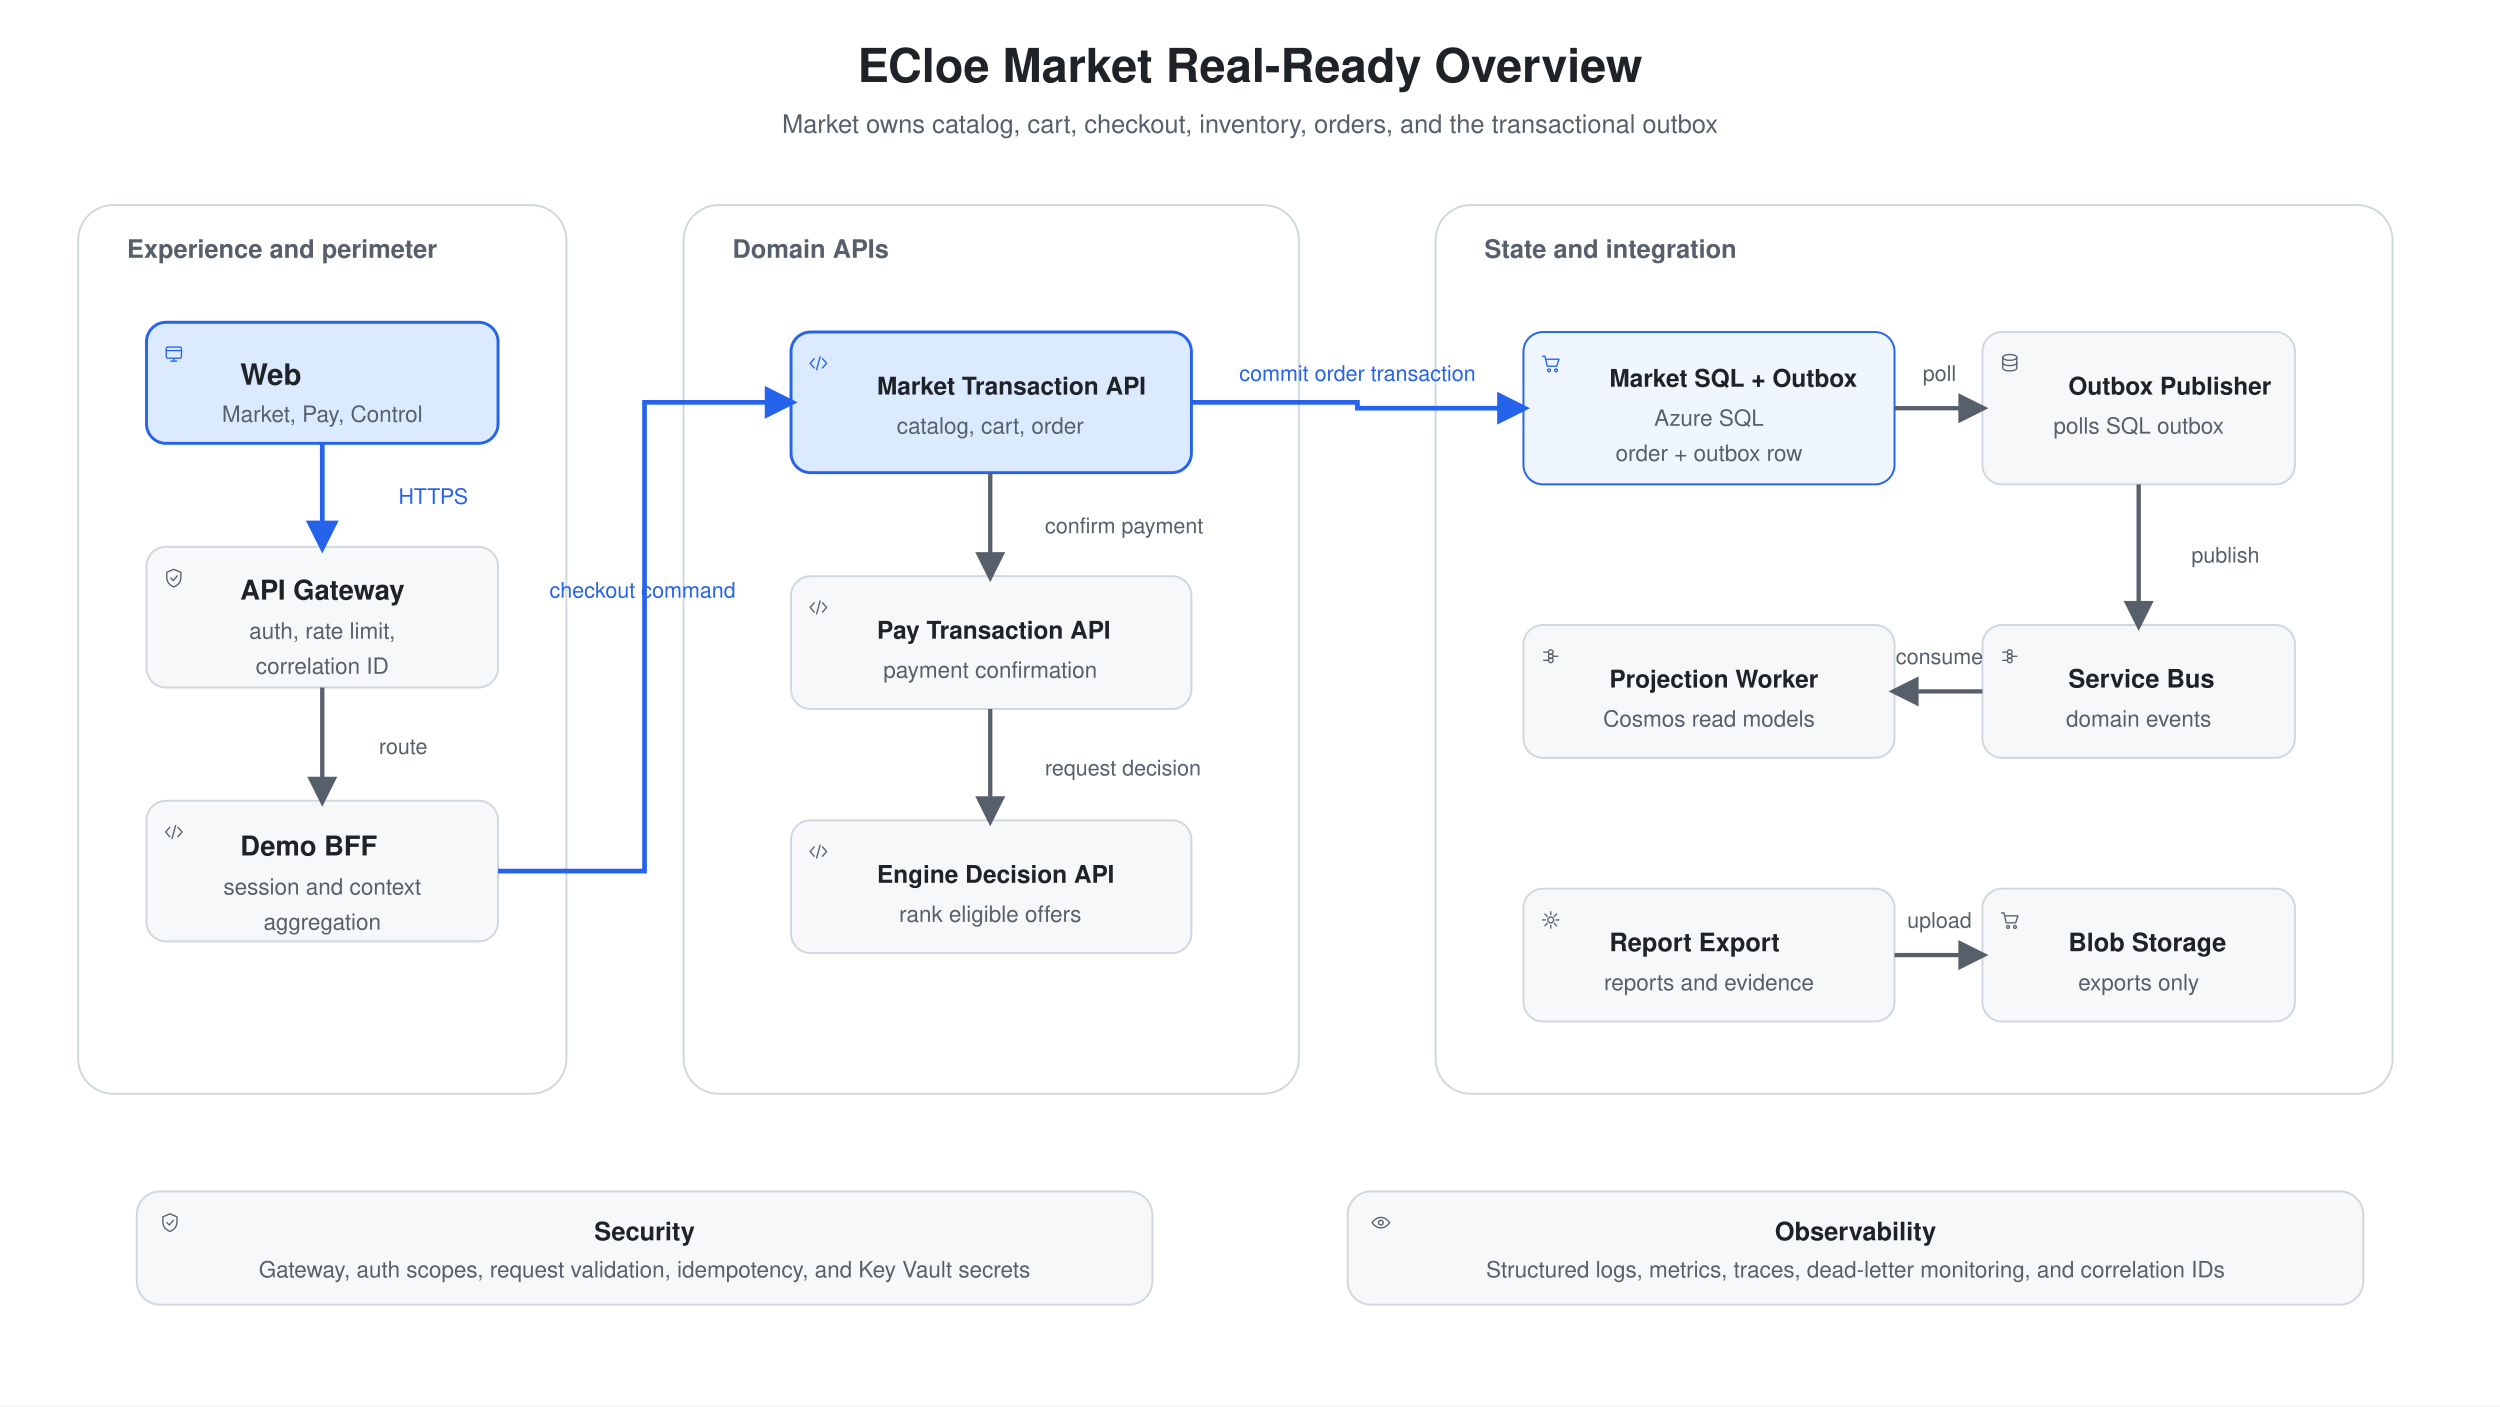
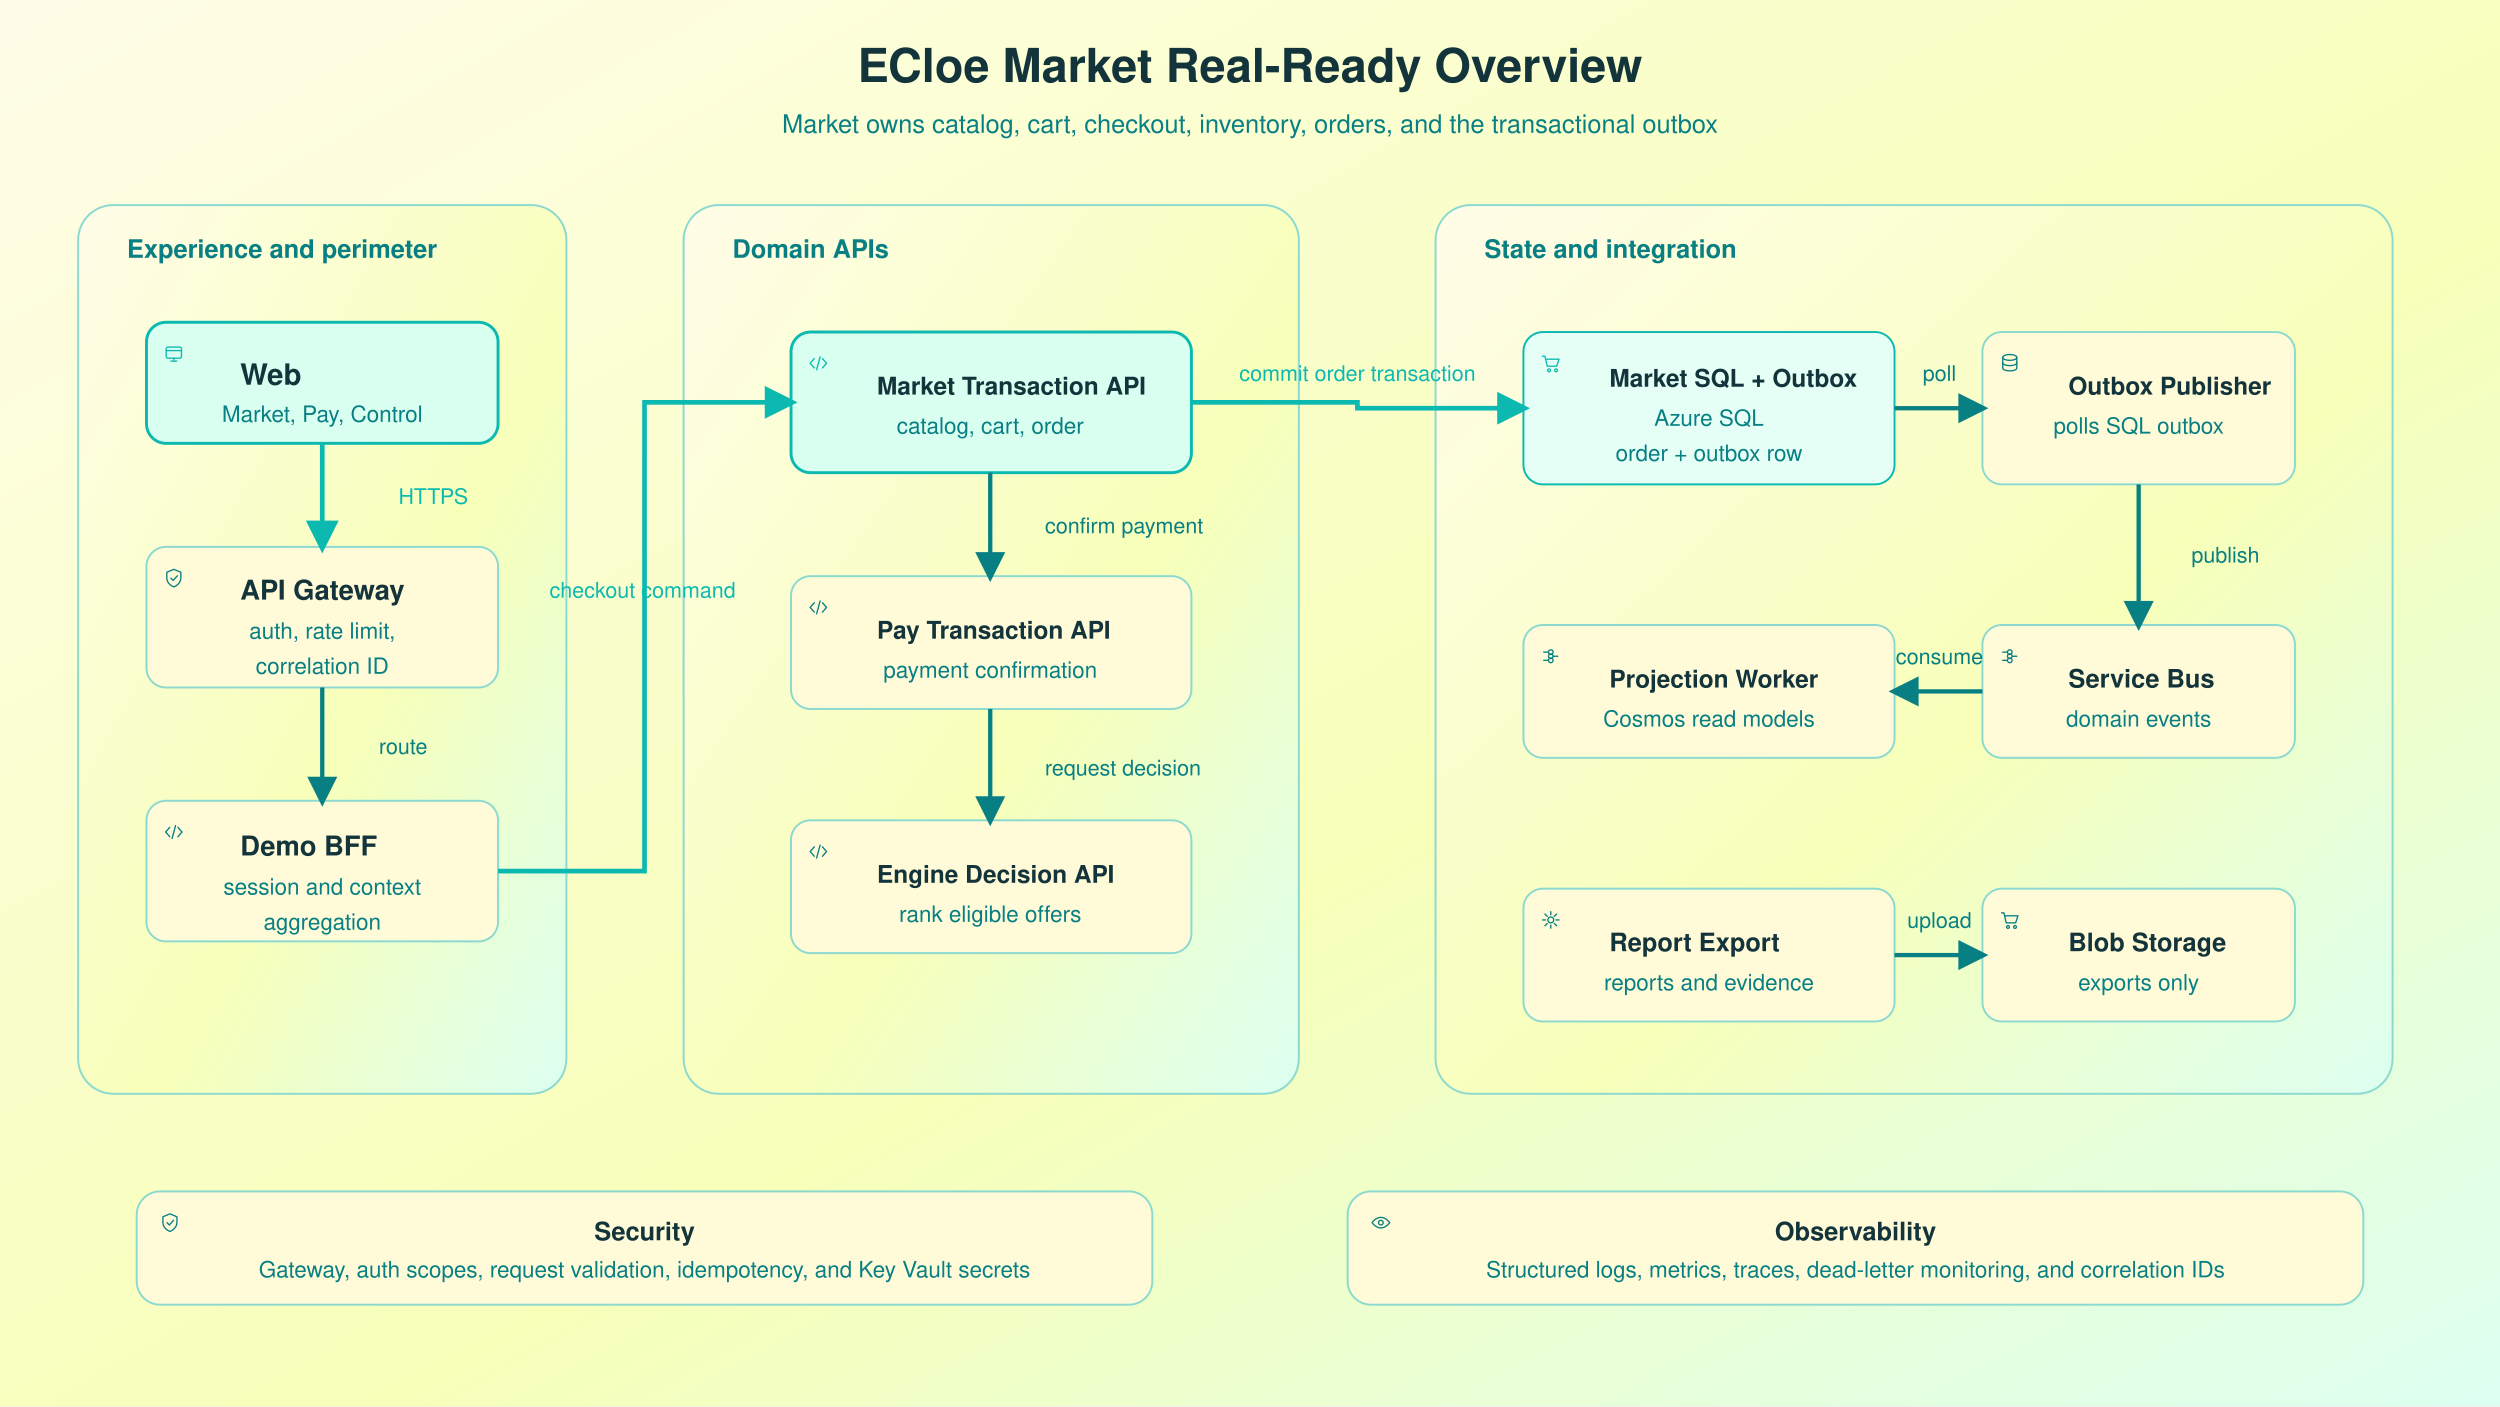
<svg xmlns="http://www.w3.org/2000/svg" viewBox="0 0 1280 720" role="img" aria-labelledby="title desc">
  <defs>
+     <linearGradient id="ecloeBg" x1="0" y1="0" x2="1" y2="1">
+       <stop offset="0%" stop-color="#fffde8" />
+       <stop offset="58%" stop-color="#f7ffb9" />
+       <stop offset="100%" stop-color="#dcfff0" />
+     </linearGradient>
    <marker id="arrow" viewBox="0 0 10 10" refX="8" refY="5" markerWidth="7" markerHeight="7" orient="auto-start-reverse">
-       <path d="M 0 0 L 10 5 L 0 10 z" fill="#57606a" />
+       <path d="M 0 0 L 10 5 L 0 10 z" fill="#087f83" />
    </marker>
    <marker id="arrow-blue" viewBox="0 0 10 10" refX="8" refY="5" markerWidth="7" markerHeight="7" orient="auto-start-reverse">
-       <path d="M 0 0 L 10 5 L 0 10 z" fill="#2563eb" />
+       <path d="M 0 0 L 10 5 L 0 10 z" fill="#0bb9b0" />
    </marker>
    <g id="icon-web" fill="none" stroke="currentColor" stroke-width="2.3" stroke-linecap="round" stroke-linejoin="round">
      <rect x="7" y="9" width="26" height="19" rx="3" />
      <path d="M7 15h26M15 33h10M20 28v5" />
    </g>
    <g id="icon-shield" fill="none" stroke="currentColor" stroke-width="2.3" stroke-linecap="round" stroke-linejoin="round">
      <path d="M20 5l12 5v9c0 8-5 13-12 16C13 32 8 27 8 19v-9l12-5z" />
      <path d="M15 20l4 4 7-8" />
    </g>
    <g id="icon-api" fill="none" stroke="currentColor" stroke-width="2.3" stroke-linecap="round" stroke-linejoin="round">
      <path d="M13 12l-7 8 7 8M27 12l7 8-7 8M23 9l-6 22" />
    </g>
    <g id="icon-wallet" fill="none" stroke="currentColor" stroke-width="2.3" stroke-linecap="round" stroke-linejoin="round">
      <path d="M7 13h24a4 4 0 0 1 4 4v13H9a4 4 0 0 1-4-4V12a4 4 0 0 1 4-4h20v5" />
      <path d="M27 22h8M29 22h1" />
    </g>
    <g id="icon-cart" fill="none" stroke="currentColor" stroke-width="2.3" stroke-linecap="round" stroke-linejoin="round">
      <path d="M6 8h4l4 17h16l4-12H13" />
      <circle cx="17" cy="32" r="2.4" />
      <circle cx="29" cy="32" r="2.4" />
    </g>
    <g id="icon-decision" fill="none" stroke="currentColor" stroke-width="2.3" stroke-linecap="round" stroke-linejoin="round">
      <path d="M8 13h8M8 27h8M24 20h8" />
      <circle cx="20" cy="13" r="4" />
      <circle cx="20" cy="27" r="4" />
      <circle cx="20" cy="20" r="4" />
    </g>
    <g id="icon-database" fill="none" stroke="currentColor" stroke-width="2.3" stroke-linecap="round" stroke-linejoin="round">
      <ellipse cx="20" cy="10" rx="12" ry="5" />
      <path d="M8 10v18c0 3 5 5 12 5s12-2 12-5V10" />
      <path d="M8 19c0 3 5 5 12 5s12-2 12-5" />
    </g>
    <g id="icon-bus" fill="none" stroke="currentColor" stroke-width="2.3" stroke-linecap="round" stroke-linejoin="round">
      <rect x="7" y="10" width="26" height="20" rx="4" />
      <path d="M11 16h18M11 22h12" />
      <path d="M14 34v-4M26 34v-4" />
    </g>
    <g id="icon-worker" fill="none" stroke="currentColor" stroke-width="2.3" stroke-linecap="round" stroke-linejoin="round">
      <circle cx="20" cy="20" r="5" />
      <path d="M20 6v5M20 29v5M6 20h5M29 20h5M10 10l4 4M26 26l4 4M30 10l-4 4M14 26l-4 4" />
    </g>
    <g id="icon-artifact" fill="none" stroke="currentColor" stroke-width="2.3" stroke-linecap="round" stroke-linejoin="round">
      <path d="M7 12h10l3 4h13v15H7z" />
      <path d="M15 25h10M20 20v10" />
    </g>
    <g id="icon-chart" fill="none" stroke="currentColor" stroke-width="2.3" stroke-linecap="round" stroke-linejoin="round">
      <path d="M8 31h24" />
      <rect x="10" y="20" width="5" height="11" rx="1" />
      <rect x="18" y="14" width="5" height="17" rx="1" />
      <rect x="26" y="9" width="5" height="22" rx="1" />
    </g>
    <g id="icon-doc" fill="none" stroke="currentColor" stroke-width="2.3" stroke-linecap="round" stroke-linejoin="round">
      <path d="M12 6h12l6 6v22H12z" />
      <path d="M24 6v8h6M16 20h12M16 26h12" />
    </g>
    <g id="icon-eye" fill="none" stroke="currentColor" stroke-width="2.3" stroke-linecap="round" stroke-linejoin="round">
      <path d="M5 20s6-9 15-9 15 9 15 9-6 9-15 9-15-9-15-9z" />
      <circle cx="20" cy="20" r="4" />
    </g>
  </defs>
-   <rect width="1280" height="720" fill="#ffffff" />
-   <text x="640" y="42" text-anchor="middle" font-family="Segoe UI, Helvetica, Arial, sans-serif" font-size="24" font-weight="700" fill="#1f2328">ECloe Market Real-Ready Overview</text>
-   <text x="640" y="68" text-anchor="middle" font-family="Segoe UI, Helvetica, Arial, sans-serif" font-size="13" fill="#57606a">Market owns catalog, cart, checkout, inventory, orders, and the transactional outbox</text>
-   <rect x="40" y="105" width="250" height="455" rx="18" fill="#ffffff" stroke="#d0d7de" />
-   <text x="65" y="132" font-family="Segoe UI, Helvetica, Arial, sans-serif" font-size="13" font-weight="700" fill="#57606a">Experience and perimeter</text>
-   <rect x="75" y="165" width="180" height="62" rx="10" fill="#dbeafe" stroke="#2563eb" stroke-width="1.5" data-card="true" />
-   <use href="#icon-web" transform="translate(83 175) scale(0.30)" color="#2563eb" aria-hidden="true" />
-   <text x="123" y="197" text-anchor="start" font-family="Segoe UI, Helvetica, Arial, sans-serif" font-size="15" font-weight="700" fill="#1f2328">Web</text>
-   <text x="165" y="216" text-anchor="middle" font-family="Segoe UI, Helvetica, Arial, sans-serif" font-size="11.5" fill="#57606a">Market, Pay, Control</text>
-   <rect x="75" y="280" width="180" height="72" rx="10" fill="#f6f8fa" stroke="#d0d7de" data-card="true" />
-   <use href="#icon-shield" transform="translate(83 290) scale(0.30)" color="#57606a" aria-hidden="true" />
-   <text x="123" y="307" text-anchor="start" font-family="Segoe UI, Helvetica, Arial, sans-serif" font-size="14" font-weight="700" fill="#1f2328">API Gateway</text>
-   <text x="165" y="327" text-anchor="middle" font-family="Segoe UI, Helvetica, Arial, sans-serif" font-size="11.5" fill="#57606a">auth, rate limit,</text>
-   <text x="165" y="345" text-anchor="middle" font-family="Segoe UI, Helvetica, Arial, sans-serif" font-size="11.5" fill="#57606a">correlation ID</text>
-   <rect x="75" y="410" width="180" height="72" rx="10" fill="#f6f8fa" stroke="#d0d7de" data-card="true" />
-   <use href="#icon-api" transform="translate(83 420) scale(0.30)" color="#57606a" aria-hidden="true" />
-   <text x="123" y="438" text-anchor="start" font-family="Segoe UI, Helvetica, Arial, sans-serif" font-size="14" font-weight="700" fill="#1f2328">Demo BFF</text>
-   <text x="165" y="458" text-anchor="middle" font-family="Segoe UI, Helvetica, Arial, sans-serif" font-size="11.5" fill="#57606a">session and context</text>
-   <text x="165" y="476" text-anchor="middle" font-family="Segoe UI, Helvetica, Arial, sans-serif" font-size="11.5" fill="#57606a">aggregation</text>
-   <line x1="165" y1="227" x2="165" y2="280" stroke="#2563eb" stroke-width="2.4" marker-end="url(#arrow-blue)" />
-   <text x="204" y="258" font-family="Segoe UI, Helvetica, Arial, sans-serif" font-size="11" fill="#2563eb">HTTPS</text>
-   <line x1="165" y1="352" x2="165" y2="410" stroke="#57606a" stroke-width="2.2" marker-end="url(#arrow)" />
-   <text x="194" y="386" font-family="Segoe UI, Helvetica, Arial, sans-serif" font-size="11" fill="#57606a">route</text>
-   <rect x="350" y="105" width="315" height="455" rx="18" fill="#ffffff" stroke="#d0d7de" />
-   <text x="375" y="132" font-family="Segoe UI, Helvetica, Arial, sans-serif" font-size="13" font-weight="700" fill="#57606a">Domain APIs</text>
-   <rect x="405" y="170" width="205" height="72" rx="10" fill="#dbeafe" stroke="#2563eb" stroke-width="1.5" data-card="true" />
-   <use href="#icon-api" transform="translate(413 180) scale(0.30)" color="#2563eb" aria-hidden="true" />
-   <text x="449" y="202" text-anchor="start" font-family="Segoe UI, Helvetica, Arial, sans-serif" font-size="12.5" font-weight="700" fill="#1f2328">Market Transaction API</text>
-   <text x="507" y="222" text-anchor="middle" font-family="Segoe UI, Helvetica, Arial, sans-serif" font-size="11.5" fill="#57606a">catalog, cart, order</text>
-   <rect x="405" y="295" width="205" height="68" rx="10" fill="#f6f8fa" stroke="#d0d7de" data-card="true" />
-   <use href="#icon-api" transform="translate(413 305) scale(0.30)" color="#57606a" aria-hidden="true" />
-   <text x="449" y="327" text-anchor="start" font-family="Segoe UI, Helvetica, Arial, sans-serif" font-size="12.5" font-weight="700" fill="#1f2328">Pay Transaction API</text>
-   <text x="507" y="347" text-anchor="middle" font-family="Segoe UI, Helvetica, Arial, sans-serif" font-size="11.5" fill="#57606a">payment confirmation</text>
-   <rect x="405" y="420" width="205" height="68" rx="10" fill="#f6f8fa" stroke="#d0d7de" data-card="true" />
-   <use href="#icon-api" transform="translate(413 430) scale(0.30)" color="#57606a" aria-hidden="true" />
-   <text x="449" y="452" text-anchor="start" font-family="Segoe UI, Helvetica, Arial, sans-serif" font-size="12.5" font-weight="700" fill="#1f2328">Engine Decision API</text>
-   <text x="507" y="472" text-anchor="middle" font-family="Segoe UI, Helvetica, Arial, sans-serif" font-size="11.5" fill="#57606a">rank eligible offers</text>
-   <polyline points="255,446 330,446 330,206 405,206" fill="none" stroke="#2563eb" stroke-width="2.4" marker-end="url(#arrow-blue)" />
-   <text x="329" y="306" text-anchor="middle" font-family="Segoe UI, Helvetica, Arial, sans-serif" font-size="11" fill="#2563eb">checkout command</text>
-   <line x1="507" y1="242" x2="507" y2="295" stroke="#57606a" stroke-width="2.2" marker-end="url(#arrow)" />
-   <text x="535" y="273" font-family="Segoe UI, Helvetica, Arial, sans-serif" font-size="11" fill="#57606a">confirm payment</text>
-   <line x1="507" y1="363" x2="507" y2="420" stroke="#57606a" stroke-width="2.2" marker-end="url(#arrow)" />
-   <text x="535" y="397" font-family="Segoe UI, Helvetica, Arial, sans-serif" font-size="11" fill="#57606a">request decision</text>
-   <rect x="735" y="105" width="490" height="455" rx="18" fill="#ffffff" stroke="#d0d7de" />
-   <text x="760" y="132" font-family="Segoe UI, Helvetica, Arial, sans-serif" font-size="13" font-weight="700" fill="#57606a">State and integration</text>
-   <rect x="780" y="170" width="190" height="78" rx="10" fill="#eff6ff" stroke="#2563eb" data-card="true" />
-   <use href="#icon-cart" transform="translate(788 180) scale(0.30)" color="#2563eb" aria-hidden="true" />
-   <text x="824" y="198" text-anchor="start" font-family="Segoe UI, Helvetica, Arial, sans-serif" font-size="12.5" font-weight="700" fill="#1f2328">Market SQL + Outbox</text>
-   <text x="875" y="218" text-anchor="middle" font-family="Segoe UI, Helvetica, Arial, sans-serif" font-size="11.5" fill="#57606a">Azure SQL</text>
-   <text x="875" y="236" text-anchor="middle" font-family="Segoe UI, Helvetica, Arial, sans-serif" font-size="11.5" fill="#57606a">order + outbox row</text>
-   <rect x="1015" y="170" width="160" height="78" rx="10" fill="#f6f8fa" stroke="#d0d7de" data-card="true" />
-   <use href="#icon-database" transform="translate(1023 180) scale(0.30)" color="#57606a" aria-hidden="true" />
-   <text x="1059" y="202" text-anchor="start" font-family="Segoe UI, Helvetica, Arial, sans-serif" font-size="12.5" font-weight="700" fill="#1f2328">Outbox Publisher</text>
-   <text x="1095" y="222" text-anchor="middle" font-family="Segoe UI, Helvetica, Arial, sans-serif" font-size="11.5" fill="#57606a">polls SQL outbox</text>
-   <rect x="1015" y="320" width="160" height="68" rx="10" fill="#f6f8fa" stroke="#d0d7de" data-card="true" />
-   <use href="#icon-decision" transform="translate(1023 330) scale(0.30)" color="#57606a" aria-hidden="true" />
-   <text x="1059" y="352" text-anchor="start" font-family="Segoe UI, Helvetica, Arial, sans-serif" font-size="13" font-weight="700" fill="#1f2328">Service Bus</text>
-   <text x="1095" y="372" text-anchor="middle" font-family="Segoe UI, Helvetica, Arial, sans-serif" font-size="11.5" fill="#57606a">domain events</text>
-   <rect x="780" y="320" width="190" height="68" rx="10" fill="#f6f8fa" stroke="#d0d7de" data-card="true" />
-   <use href="#icon-decision" transform="translate(788 330) scale(0.30)" color="#57606a" aria-hidden="true" />
-   <text x="824" y="352" text-anchor="start" font-family="Segoe UI, Helvetica, Arial, sans-serif" font-size="12.5" font-weight="700" fill="#1f2328">Projection Worker</text>
-   <text x="875" y="372" text-anchor="middle" font-family="Segoe UI, Helvetica, Arial, sans-serif" font-size="11.5" fill="#57606a">Cosmos read models</text>
-   <rect x="780" y="455" width="190" height="68" rx="10" fill="#f6f8fa" stroke="#d0d7de" data-card="true" />
-   <use href="#icon-worker" transform="translate(788 465) scale(0.30)" color="#57606a" aria-hidden="true" />
-   <text x="824" y="487" text-anchor="start" font-family="Segoe UI, Helvetica, Arial, sans-serif" font-size="13" font-weight="700" fill="#1f2328">Report Export</text>
-   <text x="875" y="507" text-anchor="middle" font-family="Segoe UI, Helvetica, Arial, sans-serif" font-size="11.5" fill="#57606a">reports and evidence</text>
-   <rect x="1015" y="455" width="160" height="68" rx="10" fill="#f6f8fa" stroke="#d0d7de" data-card="true" />
-   <use href="#icon-cart" transform="translate(1023 465) scale(0.30)" color="#57606a" aria-hidden="true" />
-   <text x="1059" y="487" text-anchor="start" font-family="Segoe UI, Helvetica, Arial, sans-serif" font-size="13" font-weight="700" fill="#1f2328">Blob Storage</text>
-   <text x="1095" y="507" text-anchor="middle" font-family="Segoe UI, Helvetica, Arial, sans-serif" font-size="11.5" fill="#57606a">exports only</text>
-   <polyline points="610,206 695,206 695,209 780,209" fill="none" stroke="#2563eb" stroke-width="2.4" marker-end="url(#arrow-blue)" />
-   <text x="695" y="195" text-anchor="middle" font-family="Segoe UI, Helvetica, Arial, sans-serif" font-size="11" fill="#2563eb">commit order transaction</text>
-   <line x1="970" y1="209" x2="1015" y2="209" stroke="#57606a" stroke-width="2.2" marker-end="url(#arrow)" />
-   <text x="993" y="195" text-anchor="middle" font-family="Segoe UI, Helvetica, Arial, sans-serif" font-size="11" fill="#57606a">poll</text>
-   <line x1="1095" y1="248" x2="1095" y2="320" stroke="#57606a" stroke-width="2.2" marker-end="url(#arrow)" />
-   <text x="1122" y="288" font-family="Segoe UI, Helvetica, Arial, sans-serif" font-size="11" fill="#57606a">publish</text>
-   <line x1="1015" y1="354" x2="970" y2="354" stroke="#57606a" stroke-width="2.2" marker-end="url(#arrow)" />
-   <text x="993" y="340" text-anchor="middle" font-family="Segoe UI, Helvetica, Arial, sans-serif" font-size="11" fill="#57606a">consume</text>
-   <line x1="970" y1="489" x2="1015" y2="489" stroke="#57606a" stroke-width="2.2" marker-end="url(#arrow)" />
-   <text x="993" y="475" text-anchor="middle" font-family="Segoe UI, Helvetica, Arial, sans-serif" font-size="11" fill="#57606a">upload</text>
-   <rect x="70" y="610" width="520" height="58" rx="12" fill="#f6f8fa" stroke="#d0d7de" data-card="true" />
-   <use href="#icon-shield" transform="translate(81 620) scale(0.30)" color="#57606a" aria-hidden="true" />
-   <text x="330" y="635" text-anchor="middle" font-family="Segoe UI, Helvetica, Arial, sans-serif" font-size="13" font-weight="700" fill="#1f2328">Security</text>
-   <text x="330" y="654" text-anchor="middle" font-family="Segoe UI, Helvetica, Arial, sans-serif" font-size="11.5" fill="#57606a">Gateway, auth scopes, request validation, idempotency, and Key Vault secrets</text>
-   <rect x="690" y="610" width="520" height="58" rx="12" fill="#f6f8fa" stroke="#d0d7de" data-card="true" />
-   <use href="#icon-eye" transform="translate(701 620) scale(0.30)" color="#57606a" aria-hidden="true" />
-   <text x="950" y="635" text-anchor="middle" font-family="Segoe UI, Helvetica, Arial, sans-serif" font-size="13" font-weight="700" fill="#1f2328">Observability</text>
-   <text x="950" y="654" text-anchor="middle" font-family="Segoe UI, Helvetica, Arial, sans-serif" font-size="11.5" fill="#57606a">Structured logs, metrics, traces, dead-letter monitoring, and correlation IDs</text>
+   <rect width="1280" height="720" fill="url(#ecloeBg)" />
+   <text x="640" y="42" text-anchor="middle" font-family="Segoe UI, Helvetica, Arial, sans-serif" font-size="24" font-weight="700" fill="#14343b">ECloe Market Real-Ready Overview</text>
+   <text x="640" y="68" text-anchor="middle" font-family="Segoe UI, Helvetica, Arial, sans-serif" font-size="13" fill="#087f83">Market owns catalog, cart, checkout, inventory, orders, and the transactional outbox</text>
+   <rect x="40" y="105" width="250" height="455" rx="18" fill="url(#ecloeBg)" stroke="#8bd9cf" />
+   <text x="65" y="132" font-family="Segoe UI, Helvetica, Arial, sans-serif" font-size="13" font-weight="700" fill="#087f83">Experience and perimeter</text>
+   <rect x="75" y="165" width="180" height="62" rx="10" fill="#d9fff0" stroke="#0bb9b0" stroke-width="1.5" data-card="true" />
+   <use href="#icon-web" transform="translate(83 175) scale(0.30)" color="#0bb9b0" aria-hidden="true" />
+   <text x="123" y="197" text-anchor="start" font-family="Segoe UI, Helvetica, Arial, sans-serif" font-size="15" font-weight="700" fill="#14343b">Web</text>
+   <text x="165" y="216" text-anchor="middle" font-family="Segoe UI, Helvetica, Arial, sans-serif" font-size="11.5" fill="#087f83">Market, Pay, Control</text>
+   <rect x="75" y="280" width="180" height="72" rx="10" fill="#fffbd9" stroke="#8bd9cf" data-card="true" />
+   <use href="#icon-shield" transform="translate(83 290) scale(0.30)" color="#087f83" aria-hidden="true" />
+   <text x="123" y="307" text-anchor="start" font-family="Segoe UI, Helvetica, Arial, sans-serif" font-size="14" font-weight="700" fill="#14343b">API Gateway</text>
+   <text x="165" y="327" text-anchor="middle" font-family="Segoe UI, Helvetica, Arial, sans-serif" font-size="11.5" fill="#087f83">auth, rate limit,</text>
+   <text x="165" y="345" text-anchor="middle" font-family="Segoe UI, Helvetica, Arial, sans-serif" font-size="11.5" fill="#087f83">correlation ID</text>
+   <rect x="75" y="410" width="180" height="72" rx="10" fill="#fffbd9" stroke="#8bd9cf" data-card="true" />
+   <use href="#icon-api" transform="translate(83 420) scale(0.30)" color="#087f83" aria-hidden="true" />
+   <text x="123" y="438" text-anchor="start" font-family="Segoe UI, Helvetica, Arial, sans-serif" font-size="14" font-weight="700" fill="#14343b">Demo BFF</text>
+   <text x="165" y="458" text-anchor="middle" font-family="Segoe UI, Helvetica, Arial, sans-serif" font-size="11.5" fill="#087f83">session and context</text>
+   <text x="165" y="476" text-anchor="middle" font-family="Segoe UI, Helvetica, Arial, sans-serif" font-size="11.5" fill="#087f83">aggregation</text>
+   <line x1="165" y1="227" x2="165" y2="280" stroke="#0bb9b0" stroke-width="2.4" marker-end="url(#arrow-blue)" />
+   <text x="204" y="258" font-family="Segoe UI, Helvetica, Arial, sans-serif" font-size="11" fill="#0bb9b0">HTTPS</text>
+   <line x1="165" y1="352" x2="165" y2="410" stroke="#087f83" stroke-width="2.2" marker-end="url(#arrow)" />
+   <text x="194" y="386" font-family="Segoe UI, Helvetica, Arial, sans-serif" font-size="11" fill="#087f83">route</text>
+   <rect x="350" y="105" width="315" height="455" rx="18" fill="url(#ecloeBg)" stroke="#8bd9cf" />
+   <text x="375" y="132" font-family="Segoe UI, Helvetica, Arial, sans-serif" font-size="13" font-weight="700" fill="#087f83">Domain APIs</text>
+   <rect x="405" y="170" width="205" height="72" rx="10" fill="#d9fff0" stroke="#0bb9b0" stroke-width="1.5" data-card="true" />
+   <use href="#icon-api" transform="translate(413 180) scale(0.30)" color="#0bb9b0" aria-hidden="true" />
+   <text x="449" y="202" text-anchor="start" font-family="Segoe UI, Helvetica, Arial, sans-serif" font-size="12.5" font-weight="700" fill="#14343b">Market Transaction API</text>
+   <text x="507" y="222" text-anchor="middle" font-family="Segoe UI, Helvetica, Arial, sans-serif" font-size="11.5" fill="#087f83">catalog, cart, order</text>
+   <rect x="405" y="295" width="205" height="68" rx="10" fill="#fffbd9" stroke="#8bd9cf" data-card="true" />
+   <use href="#icon-api" transform="translate(413 305) scale(0.30)" color="#087f83" aria-hidden="true" />
+   <text x="449" y="327" text-anchor="start" font-family="Segoe UI, Helvetica, Arial, sans-serif" font-size="12.5" font-weight="700" fill="#14343b">Pay Transaction API</text>
+   <text x="507" y="347" text-anchor="middle" font-family="Segoe UI, Helvetica, Arial, sans-serif" font-size="11.5" fill="#087f83">payment confirmation</text>
+   <rect x="405" y="420" width="205" height="68" rx="10" fill="#fffbd9" stroke="#8bd9cf" data-card="true" />
+   <use href="#icon-api" transform="translate(413 430) scale(0.30)" color="#087f83" aria-hidden="true" />
+   <text x="449" y="452" text-anchor="start" font-family="Segoe UI, Helvetica, Arial, sans-serif" font-size="12.5" font-weight="700" fill="#14343b">Engine Decision API</text>
+   <text x="507" y="472" text-anchor="middle" font-family="Segoe UI, Helvetica, Arial, sans-serif" font-size="11.5" fill="#087f83">rank eligible offers</text>
+   <polyline points="255,446 330,446 330,206 405,206" fill="none" stroke="#0bb9b0" stroke-width="2.4" marker-end="url(#arrow-blue)" />
+   <text x="329" y="306" text-anchor="middle" font-family="Segoe UI, Helvetica, Arial, sans-serif" font-size="11" fill="#0bb9b0">checkout command</text>
+   <line x1="507" y1="242" x2="507" y2="295" stroke="#087f83" stroke-width="2.2" marker-end="url(#arrow)" />
+   <text x="535" y="273" font-family="Segoe UI, Helvetica, Arial, sans-serif" font-size="11" fill="#087f83">confirm payment</text>
+   <line x1="507" y1="363" x2="507" y2="420" stroke="#087f83" stroke-width="2.2" marker-end="url(#arrow)" />
+   <text x="535" y="397" font-family="Segoe UI, Helvetica, Arial, sans-serif" font-size="11" fill="#087f83">request decision</text>
+   <rect x="735" y="105" width="490" height="455" rx="18" fill="url(#ecloeBg)" stroke="#8bd9cf" />
+   <text x="760" y="132" font-family="Segoe UI, Helvetica, Arial, sans-serif" font-size="13" font-weight="700" fill="#087f83">State and integration</text>
+   <rect x="780" y="170" width="190" height="78" rx="10" fill="#e5fff7" stroke="#0bb9b0" data-card="true" />
+   <use href="#icon-cart" transform="translate(788 180) scale(0.30)" color="#0bb9b0" aria-hidden="true" />
+   <text x="824" y="198" text-anchor="start" font-family="Segoe UI, Helvetica, Arial, sans-serif" font-size="12.5" font-weight="700" fill="#14343b">Market SQL + Outbox</text>
+   <text x="875" y="218" text-anchor="middle" font-family="Segoe UI, Helvetica, Arial, sans-serif" font-size="11.5" fill="#087f83">Azure SQL</text>
+   <text x="875" y="236" text-anchor="middle" font-family="Segoe UI, Helvetica, Arial, sans-serif" font-size="11.5" fill="#087f83">order + outbox row</text>
+   <rect x="1015" y="170" width="160" height="78" rx="10" fill="#fffbd9" stroke="#8bd9cf" data-card="true" />
+   <use href="#icon-database" transform="translate(1023 180) scale(0.30)" color="#087f83" aria-hidden="true" />
+   <text x="1059" y="202" text-anchor="start" font-family="Segoe UI, Helvetica, Arial, sans-serif" font-size="12.5" font-weight="700" fill="#14343b">Outbox Publisher</text>
+   <text x="1095" y="222" text-anchor="middle" font-family="Segoe UI, Helvetica, Arial, sans-serif" font-size="11.5" fill="#087f83">polls SQL outbox</text>
+   <rect x="1015" y="320" width="160" height="68" rx="10" fill="#fffbd9" stroke="#8bd9cf" data-card="true" />
+   <use href="#icon-decision" transform="translate(1023 330) scale(0.30)" color="#087f83" aria-hidden="true" />
+   <text x="1059" y="352" text-anchor="start" font-family="Segoe UI, Helvetica, Arial, sans-serif" font-size="13" font-weight="700" fill="#14343b">Service Bus</text>
+   <text x="1095" y="372" text-anchor="middle" font-family="Segoe UI, Helvetica, Arial, sans-serif" font-size="11.5" fill="#087f83">domain events</text>
+   <rect x="780" y="320" width="190" height="68" rx="10" fill="#fffbd9" stroke="#8bd9cf" data-card="true" />
+   <use href="#icon-decision" transform="translate(788 330) scale(0.30)" color="#087f83" aria-hidden="true" />
+   <text x="824" y="352" text-anchor="start" font-family="Segoe UI, Helvetica, Arial, sans-serif" font-size="12.5" font-weight="700" fill="#14343b">Projection Worker</text>
+   <text x="875" y="372" text-anchor="middle" font-family="Segoe UI, Helvetica, Arial, sans-serif" font-size="11.5" fill="#087f83">Cosmos read models</text>
+   <rect x="780" y="455" width="190" height="68" rx="10" fill="#fffbd9" stroke="#8bd9cf" data-card="true" />
+   <use href="#icon-worker" transform="translate(788 465) scale(0.30)" color="#087f83" aria-hidden="true" />
+   <text x="824" y="487" text-anchor="start" font-family="Segoe UI, Helvetica, Arial, sans-serif" font-size="13" font-weight="700" fill="#14343b">Report Export</text>
+   <text x="875" y="507" text-anchor="middle" font-family="Segoe UI, Helvetica, Arial, sans-serif" font-size="11.5" fill="#087f83">reports and evidence</text>
+   <rect x="1015" y="455" width="160" height="68" rx="10" fill="#fffbd9" stroke="#8bd9cf" data-card="true" />
+   <use href="#icon-cart" transform="translate(1023 465) scale(0.30)" color="#087f83" aria-hidden="true" />
+   <text x="1059" y="487" text-anchor="start" font-family="Segoe UI, Helvetica, Arial, sans-serif" font-size="13" font-weight="700" fill="#14343b">Blob Storage</text>
+   <text x="1095" y="507" text-anchor="middle" font-family="Segoe UI, Helvetica, Arial, sans-serif" font-size="11.5" fill="#087f83">exports only</text>
+   <polyline points="610,206 695,206 695,209 780,209" fill="none" stroke="#0bb9b0" stroke-width="2.4" marker-end="url(#arrow-blue)" />
+   <text x="695" y="195" text-anchor="middle" font-family="Segoe UI, Helvetica, Arial, sans-serif" font-size="11" fill="#0bb9b0">commit order transaction</text>
+   <line x1="970" y1="209" x2="1015" y2="209" stroke="#087f83" stroke-width="2.2" marker-end="url(#arrow)" />
+   <text x="993" y="195" text-anchor="middle" font-family="Segoe UI, Helvetica, Arial, sans-serif" font-size="11" fill="#087f83">poll</text>
+   <line x1="1095" y1="248" x2="1095" y2="320" stroke="#087f83" stroke-width="2.2" marker-end="url(#arrow)" />
+   <text x="1122" y="288" font-family="Segoe UI, Helvetica, Arial, sans-serif" font-size="11" fill="#087f83">publish</text>
+   <line x1="1015" y1="354" x2="970" y2="354" stroke="#087f83" stroke-width="2.2" marker-end="url(#arrow)" />
+   <text x="993" y="340" text-anchor="middle" font-family="Segoe UI, Helvetica, Arial, sans-serif" font-size="11" fill="#087f83">consume</text>
+   <line x1="970" y1="489" x2="1015" y2="489" stroke="#087f83" stroke-width="2.2" marker-end="url(#arrow)" />
+   <text x="993" y="475" text-anchor="middle" font-family="Segoe UI, Helvetica, Arial, sans-serif" font-size="11" fill="#087f83">upload</text>
+   <rect x="70" y="610" width="520" height="58" rx="12" fill="#fffbd9" stroke="#8bd9cf" data-card="true" />
+   <use href="#icon-shield" transform="translate(81 620) scale(0.30)" color="#087f83" aria-hidden="true" />
+   <text x="330" y="635" text-anchor="middle" font-family="Segoe UI, Helvetica, Arial, sans-serif" font-size="13" font-weight="700" fill="#14343b">Security</text>
+   <text x="330" y="654" text-anchor="middle" font-family="Segoe UI, Helvetica, Arial, sans-serif" font-size="11.5" fill="#087f83">Gateway, auth scopes, request validation, idempotency, and Key Vault secrets</text>
+   <rect x="690" y="610" width="520" height="58" rx="12" fill="#fffbd9" stroke="#8bd9cf" data-card="true" />
+   <use href="#icon-eye" transform="translate(701 620) scale(0.30)" color="#087f83" aria-hidden="true" />
+   <text x="950" y="635" text-anchor="middle" font-family="Segoe UI, Helvetica, Arial, sans-serif" font-size="13" font-weight="700" fill="#14343b">Observability</text>
+   <text x="950" y="654" text-anchor="middle" font-family="Segoe UI, Helvetica, Arial, sans-serif" font-size="11.5" fill="#087f83">Structured logs, metrics, traces, dead-letter monitoring, and correlation IDs</text>
</svg>
